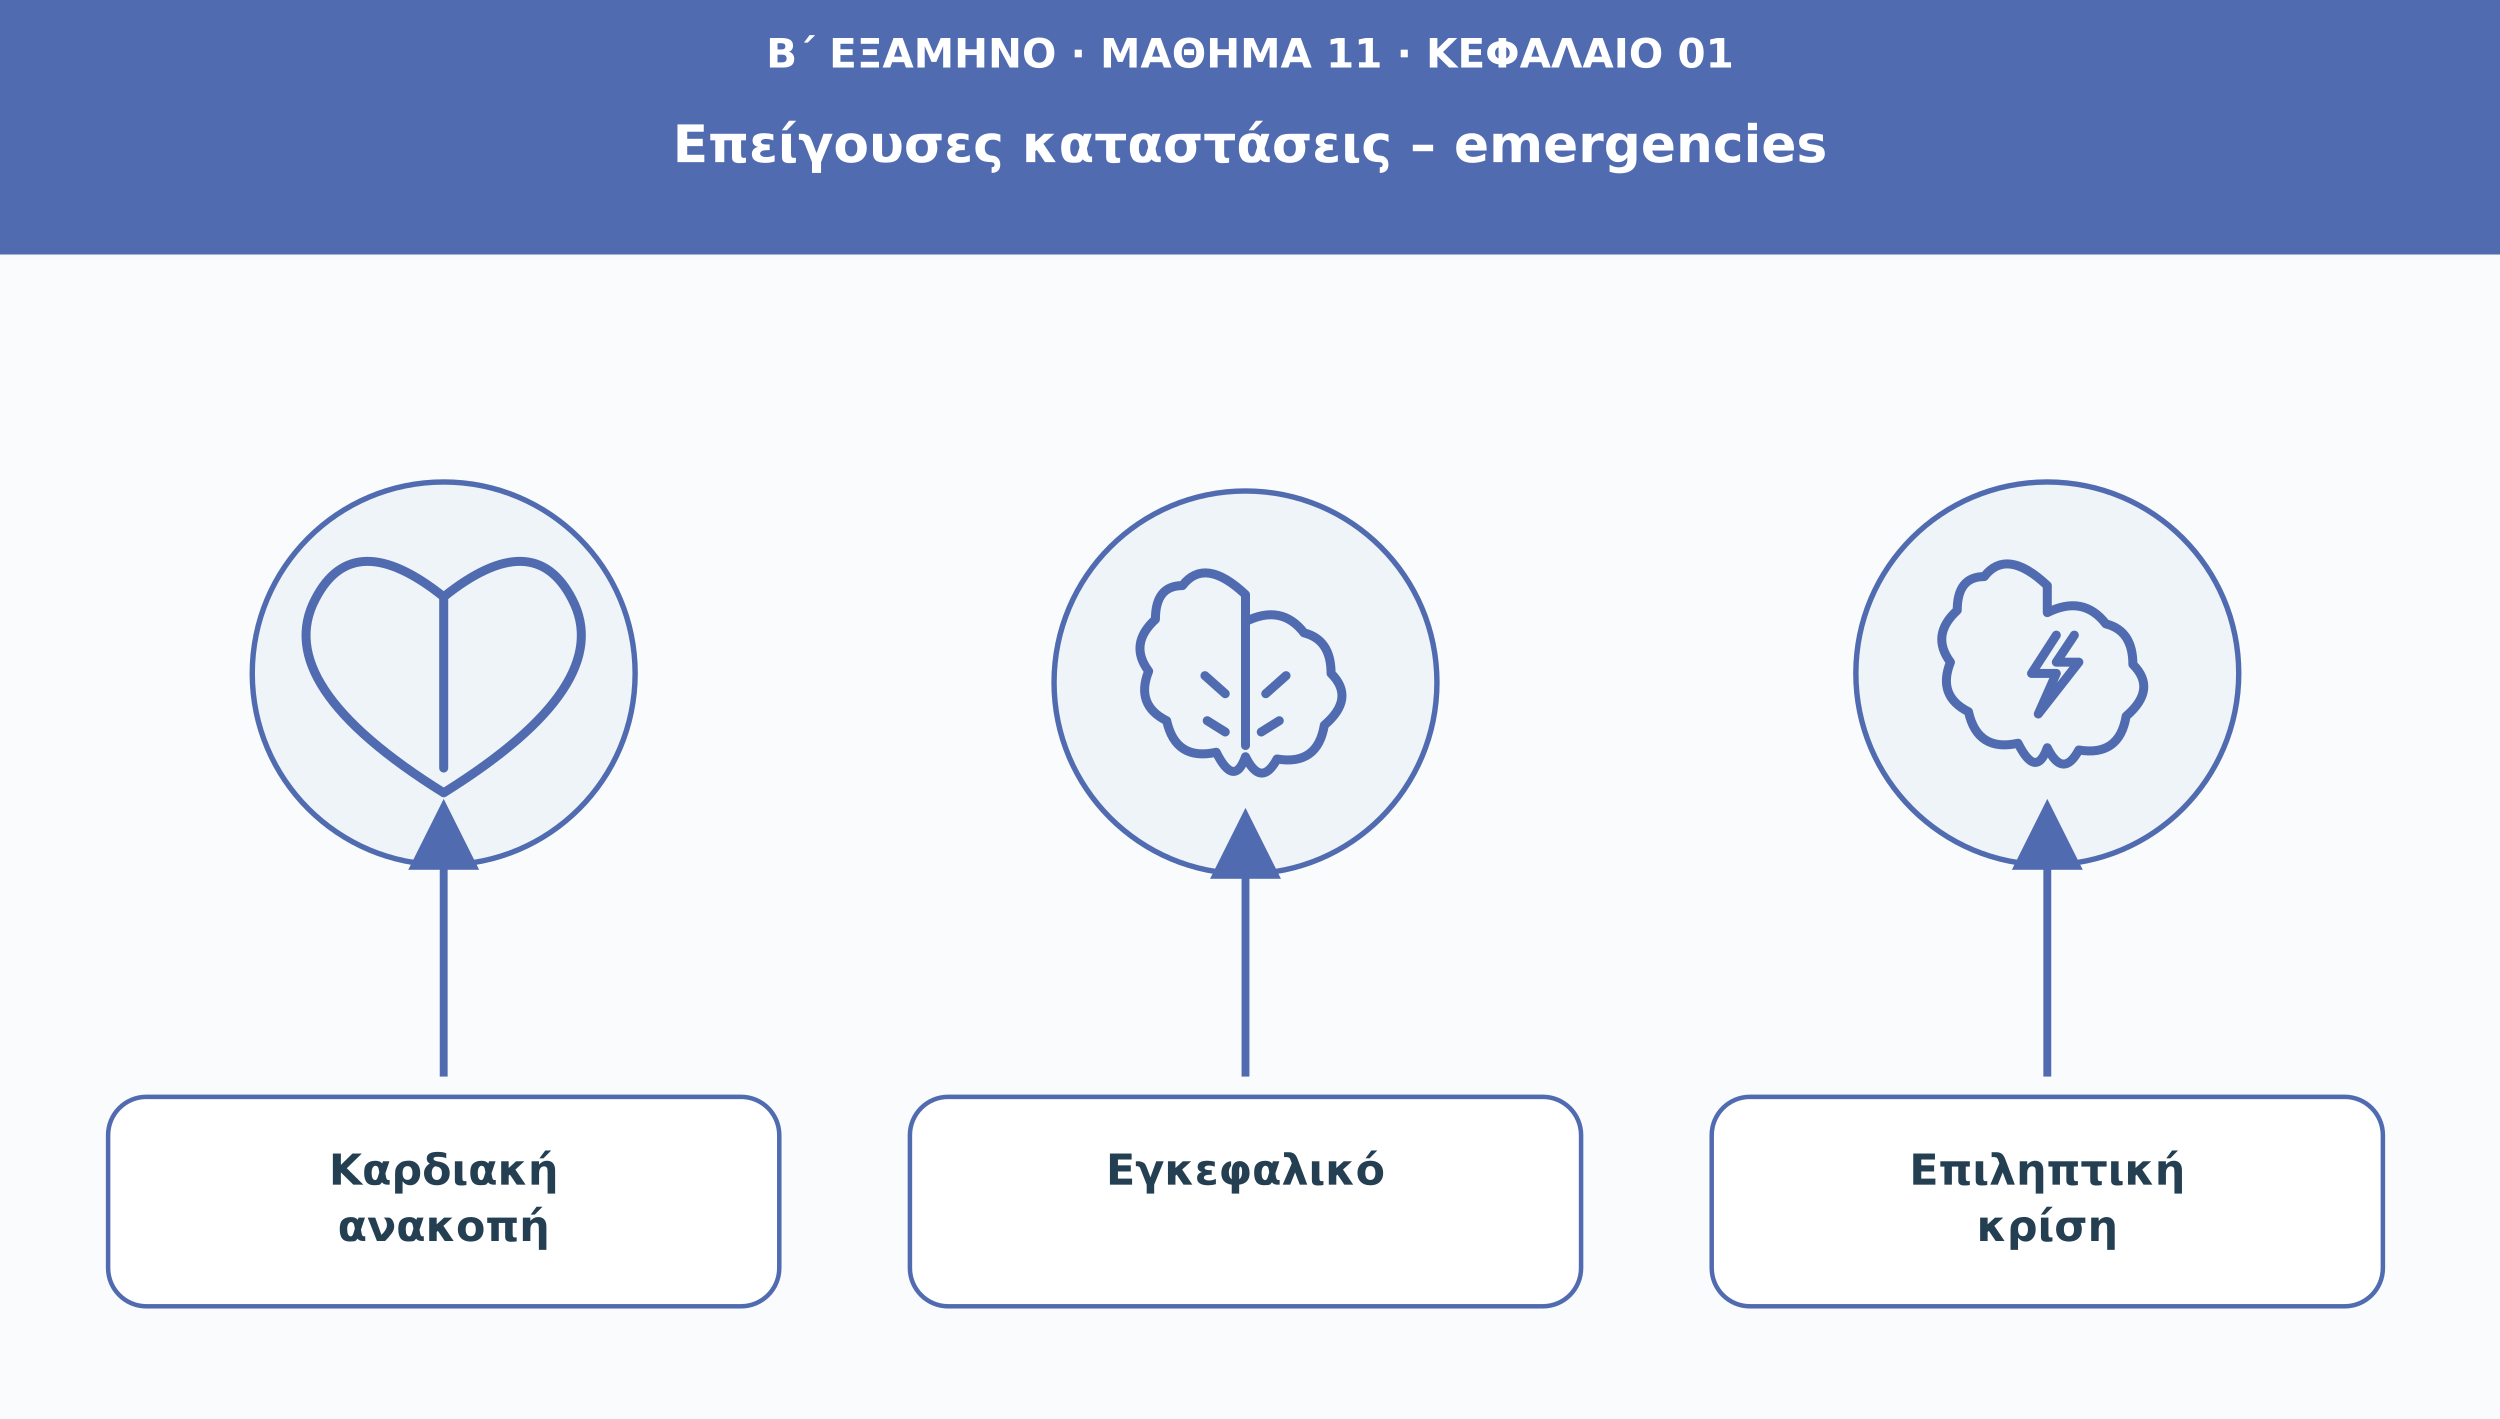
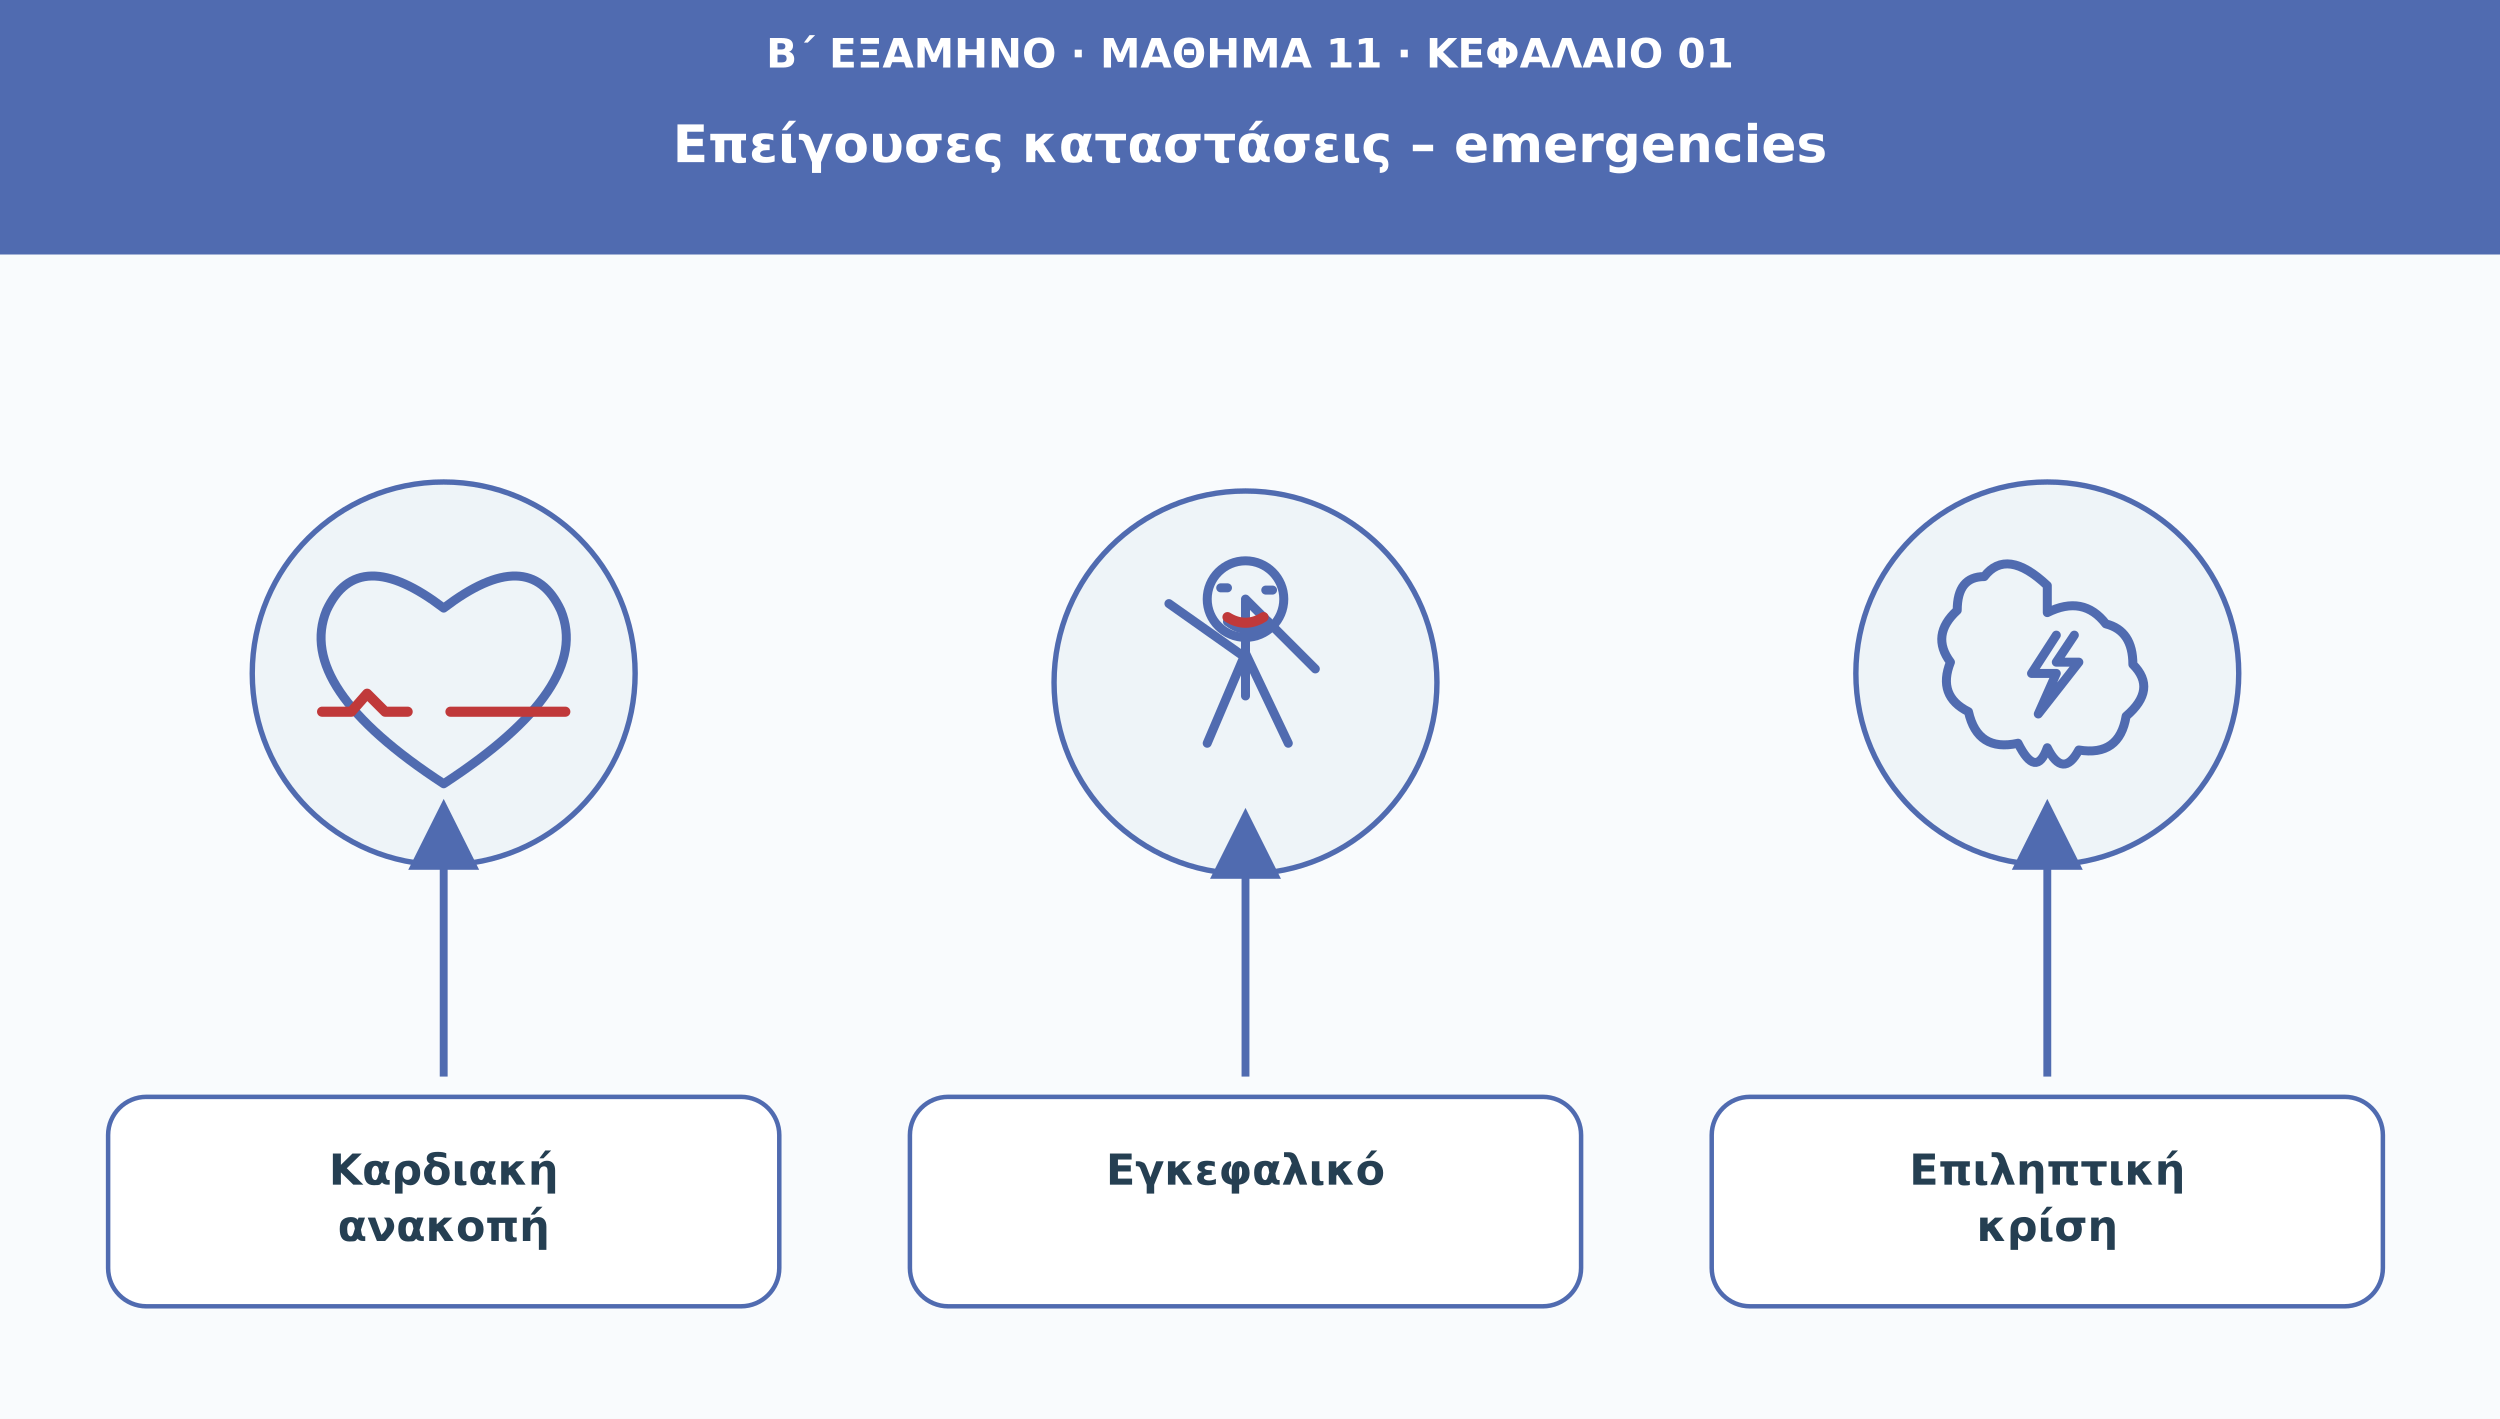
<svg xmlns="http://www.w3.org/2000/svg" viewBox="0 0 1110 630" role="img" aria-labelledby="t d">
  <defs>
    <marker id="arr" viewBox="0 0 10 10" markerWidth="9" markerHeight="9" refX="8" refY="5" orient="auto">
      <path d="M0 0L10 5L0 10Z" fill="#506bb0" />
    </marker>
  </defs>
  <rect width="1110" height="630" fill="#f9fbfd" />
  <rect width="1110" height="113" fill="#506bb0" />
  <text x="555" y="30" font-family="DejaVu Sans,Arial,sans-serif" font-size="18" fill="#ffffff" font-weight="690" text-anchor="middle">Β΄ ΕΞΑΜΗΝΟ · ΜΑΘΗΜΑ 11 · ΚΕΦΑΛΑΙΟ 01</text>
  <text x="555" y="72" font-family="DejaVu Sans,Arial,sans-serif" font-size="23" fill="#ffffff" font-weight="720" text-anchor="middle">Επείγουσες καταστάσεις – emergencies</text>
  <circle cx="197" cy="299" r="85" fill="#eef4f8" stroke="#506bb0" stroke-width="2.4" />
  <g transform="translate(197 299)" fill="none" stroke="#506bb0" stroke-width="4" stroke-linecap="round" stroke-linejoin="round">
-     <path d="M0 53q-77-48-57-86q17-33 57-1q40-32 57 1q20 38-57 86Z" />
-     <path d="M0-34V42" />
+     <path d="M0 49q-66-43-52-77 14-30 52-1 38-29 52 1 14 34-52 77Z" />
+     <path d="M-54 17h13l7-8 8 8h10m19 0h51" stroke="#c0393a" stroke-width="4.5" />
  </g>
  <path d="M197 478L197 361" stroke="#506bb0" stroke-width="3.5" marker-end="url(#arr)" />
  <rect x="48" y="487" width="298" height="93" rx="17" fill="#ffffff" stroke="#506bb0" stroke-width="2" />
  <circle cx="553" cy="303" r="85" fill="#eef4f8" stroke="#506bb0" stroke-width="2.4" />
  <g transform="translate(553 303)" fill="none" stroke="#506bb0" stroke-width="4" stroke-linecap="round" stroke-linejoin="round">
-     <path d="M0-39q-18-17-28-4-12 0-12 15-12 11-3 23-6 15 8 22 4 18 22 14 8 16 13 2 7 14 14 1 18 3 21-15 14-12 3-23 0-15-12-18-10-13-26-5Z" />
-     <path d="M0-31v59m-18-31 9 8m27-8-9 8m-26 12 8 5m24-5-8 5" />
+     <circle cx="0" cy="-37" r="17" />
+     <path d="M-11-42h3m17 1h3m-12 5v7m-8 2q9 7 18 0" />
+     <path d="M0-20v26m0-17L-34-35m34-2 31 31m-31-7-17 40m17-40 19 40" />
+     <path d="M-8-29q8 5 16 0" stroke="#c0393a" stroke-width="4.5" />
  </g>
  <path d="M553 478L553 365" stroke="#506bb0" stroke-width="3.5" marker-end="url(#arr)" />
  <rect x="404" y="487" width="298" height="93" rx="17" fill="#ffffff" stroke="#506bb0" stroke-width="2" />
  <circle cx="909" cy="299" r="85" fill="#eef4f8" stroke="#506bb0" stroke-width="2.4" />
  <g transform="translate(909 299)" fill="none" stroke="#506bb0" stroke-width="4" stroke-linecap="round" stroke-linejoin="round">
    <path d="M0-39q-18-17-28-4-12 0-12 15-12 11-3 23-6 15 8 22 4 18 22 14 8 16 13 2 7 14 14 1 18 3 21-15 14-12 3-23 0-15-12-18-10-13-26-5Z" />
    <path d="m4-17-11 17h11L-4 18l18-23H4l8-12" />
  </g>
  <path d="M909 478L909 361" stroke="#506bb0" stroke-width="3.5" marker-end="url(#arr)" />
  <rect x="760" y="487" width="298" height="93" rx="17" fill="#ffffff" stroke="#506bb0" stroke-width="2" />
  <text x="197" y="526" font-family="DejaVu Sans,Arial,sans-serif" font-size="19" fill="#253f52" font-weight="700" text-anchor="middle">Καρδιακή</text>
  <text x="197" y="551" font-family="DejaVu Sans,Arial,sans-serif" font-size="19" fill="#253f52" font-weight="700" text-anchor="middle">ανακοπή</text>
  <text x="553" y="526" font-family="DejaVu Sans,Arial,sans-serif" font-size="19" fill="#253f52" font-weight="700" text-anchor="middle">Εγκεφαλικό</text>
  <text x="909" y="526" font-family="DejaVu Sans,Arial,sans-serif" font-size="19" fill="#253f52" font-weight="700" text-anchor="middle">Επιληπτική</text>
  <text x="909" y="551" font-family="DejaVu Sans,Arial,sans-serif" font-size="19" fill="#253f52" font-weight="700" text-anchor="middle">κρίση</text>
</svg>
